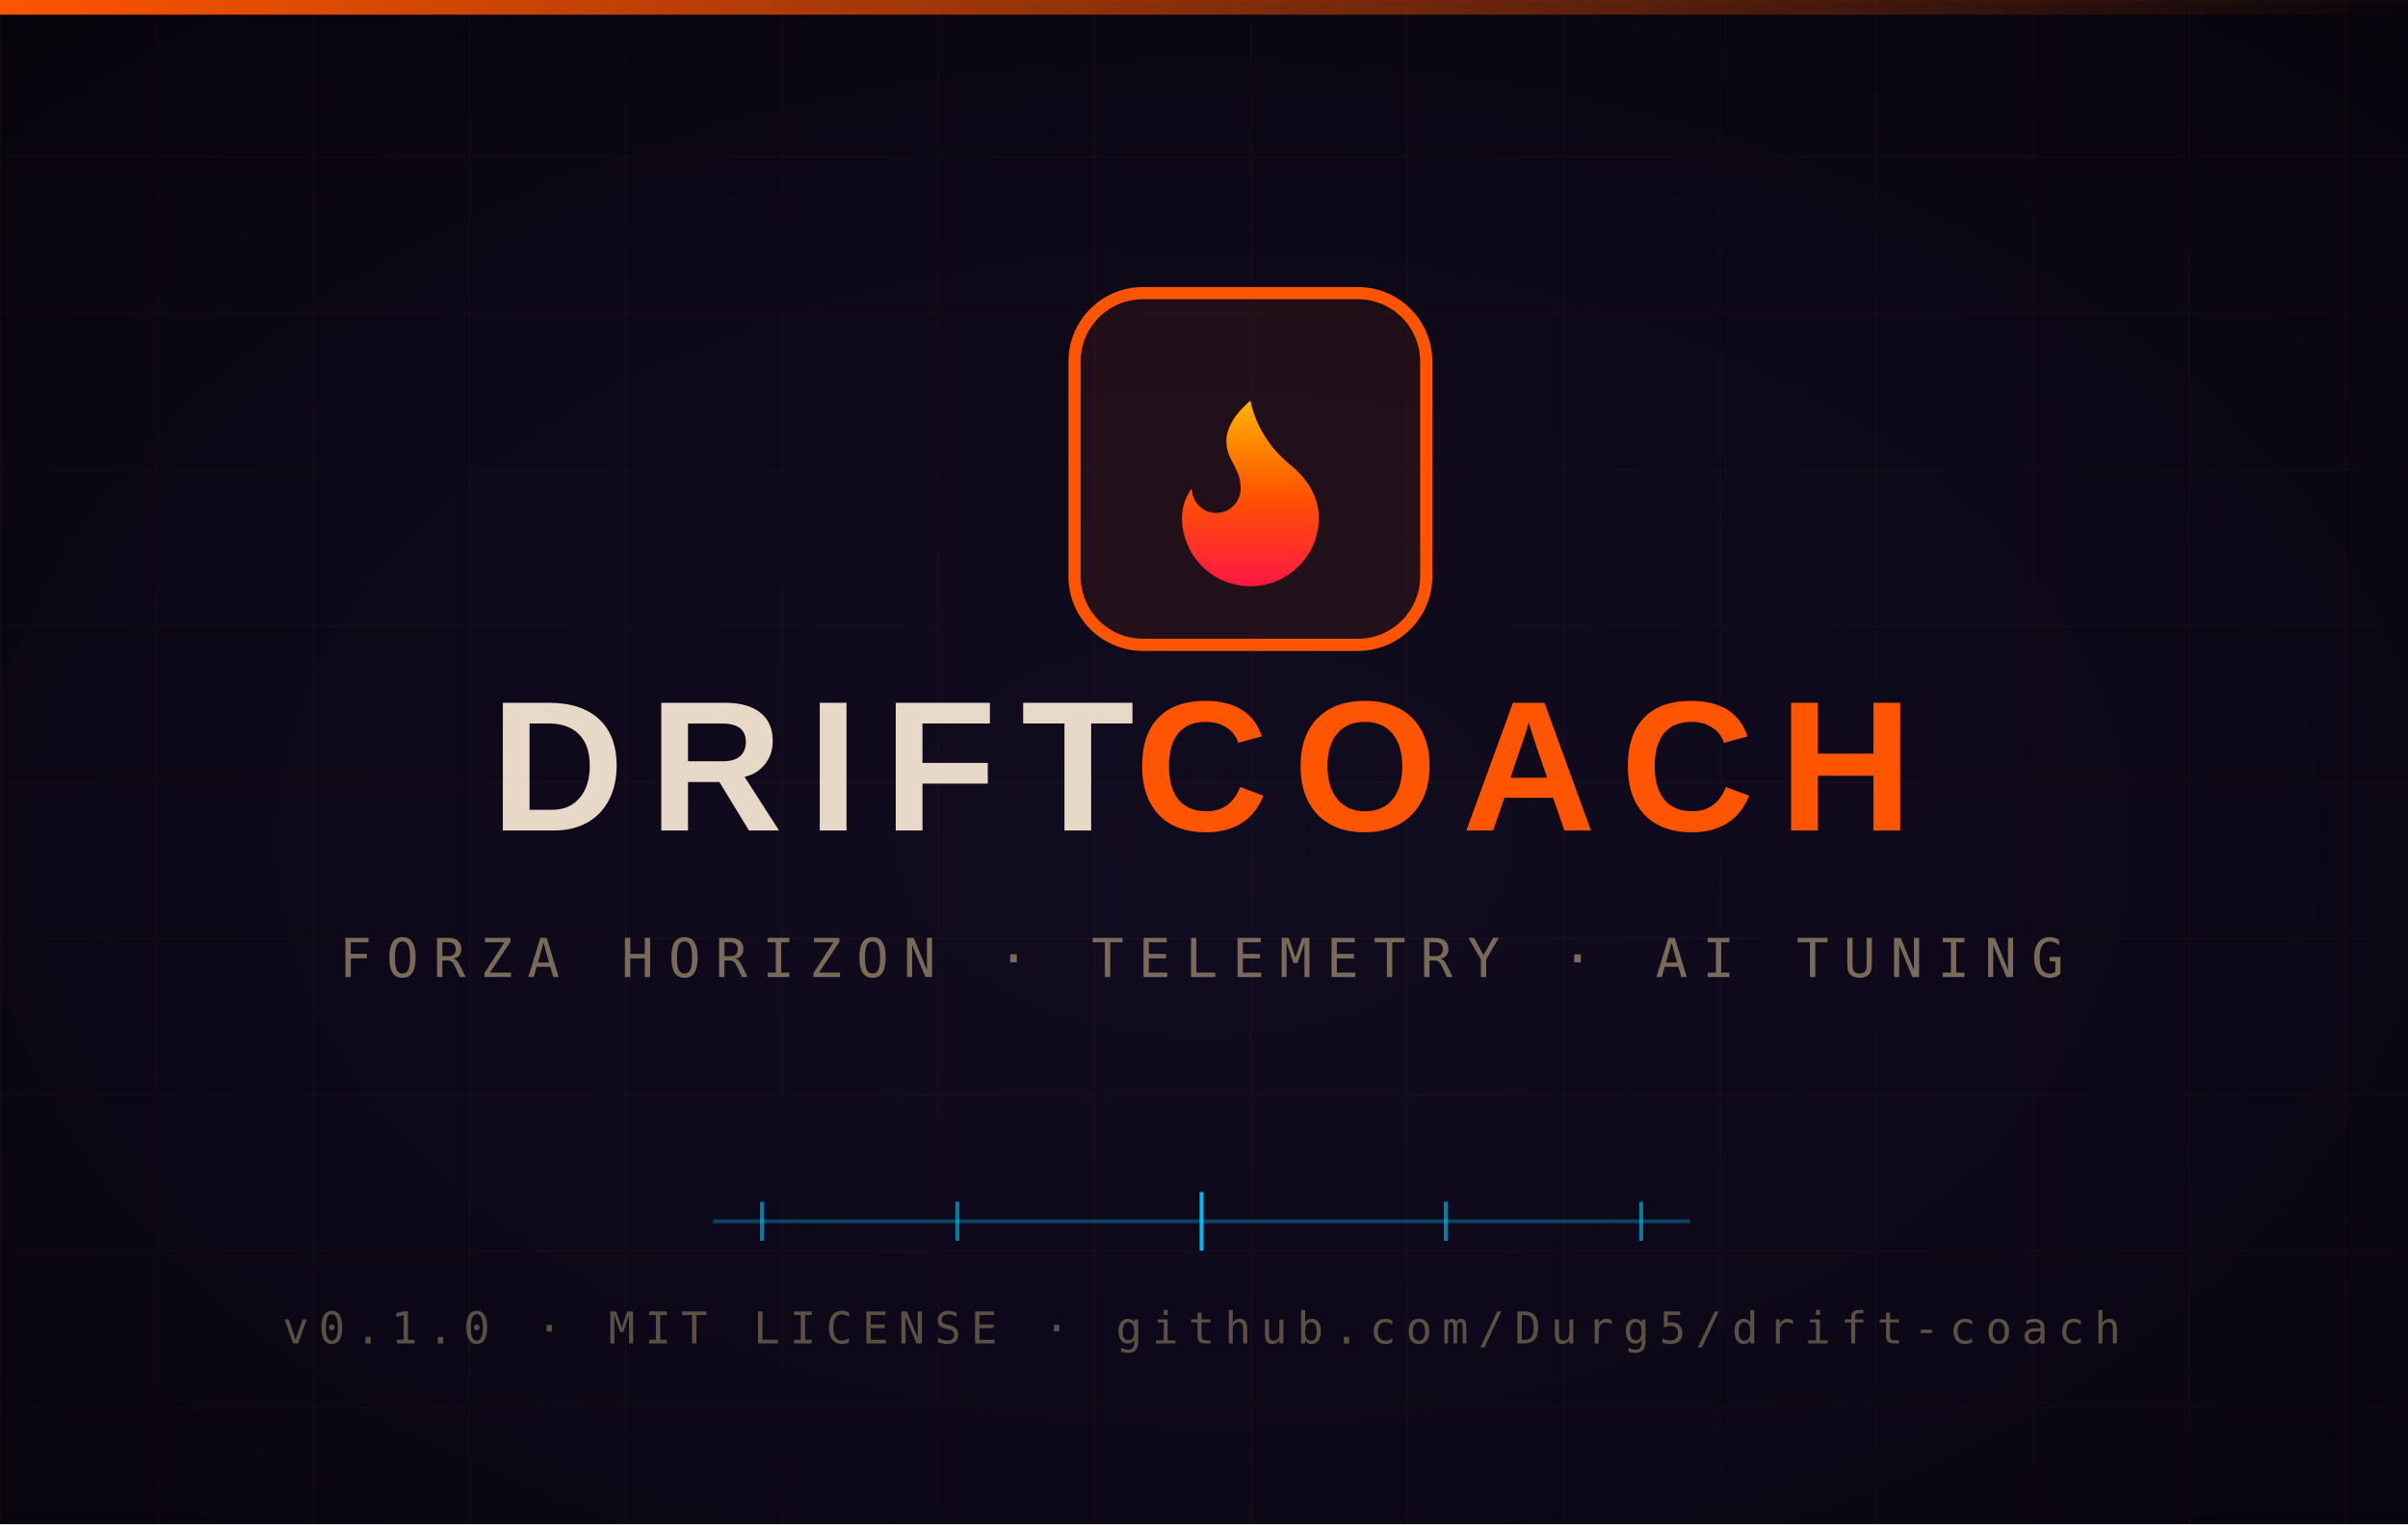
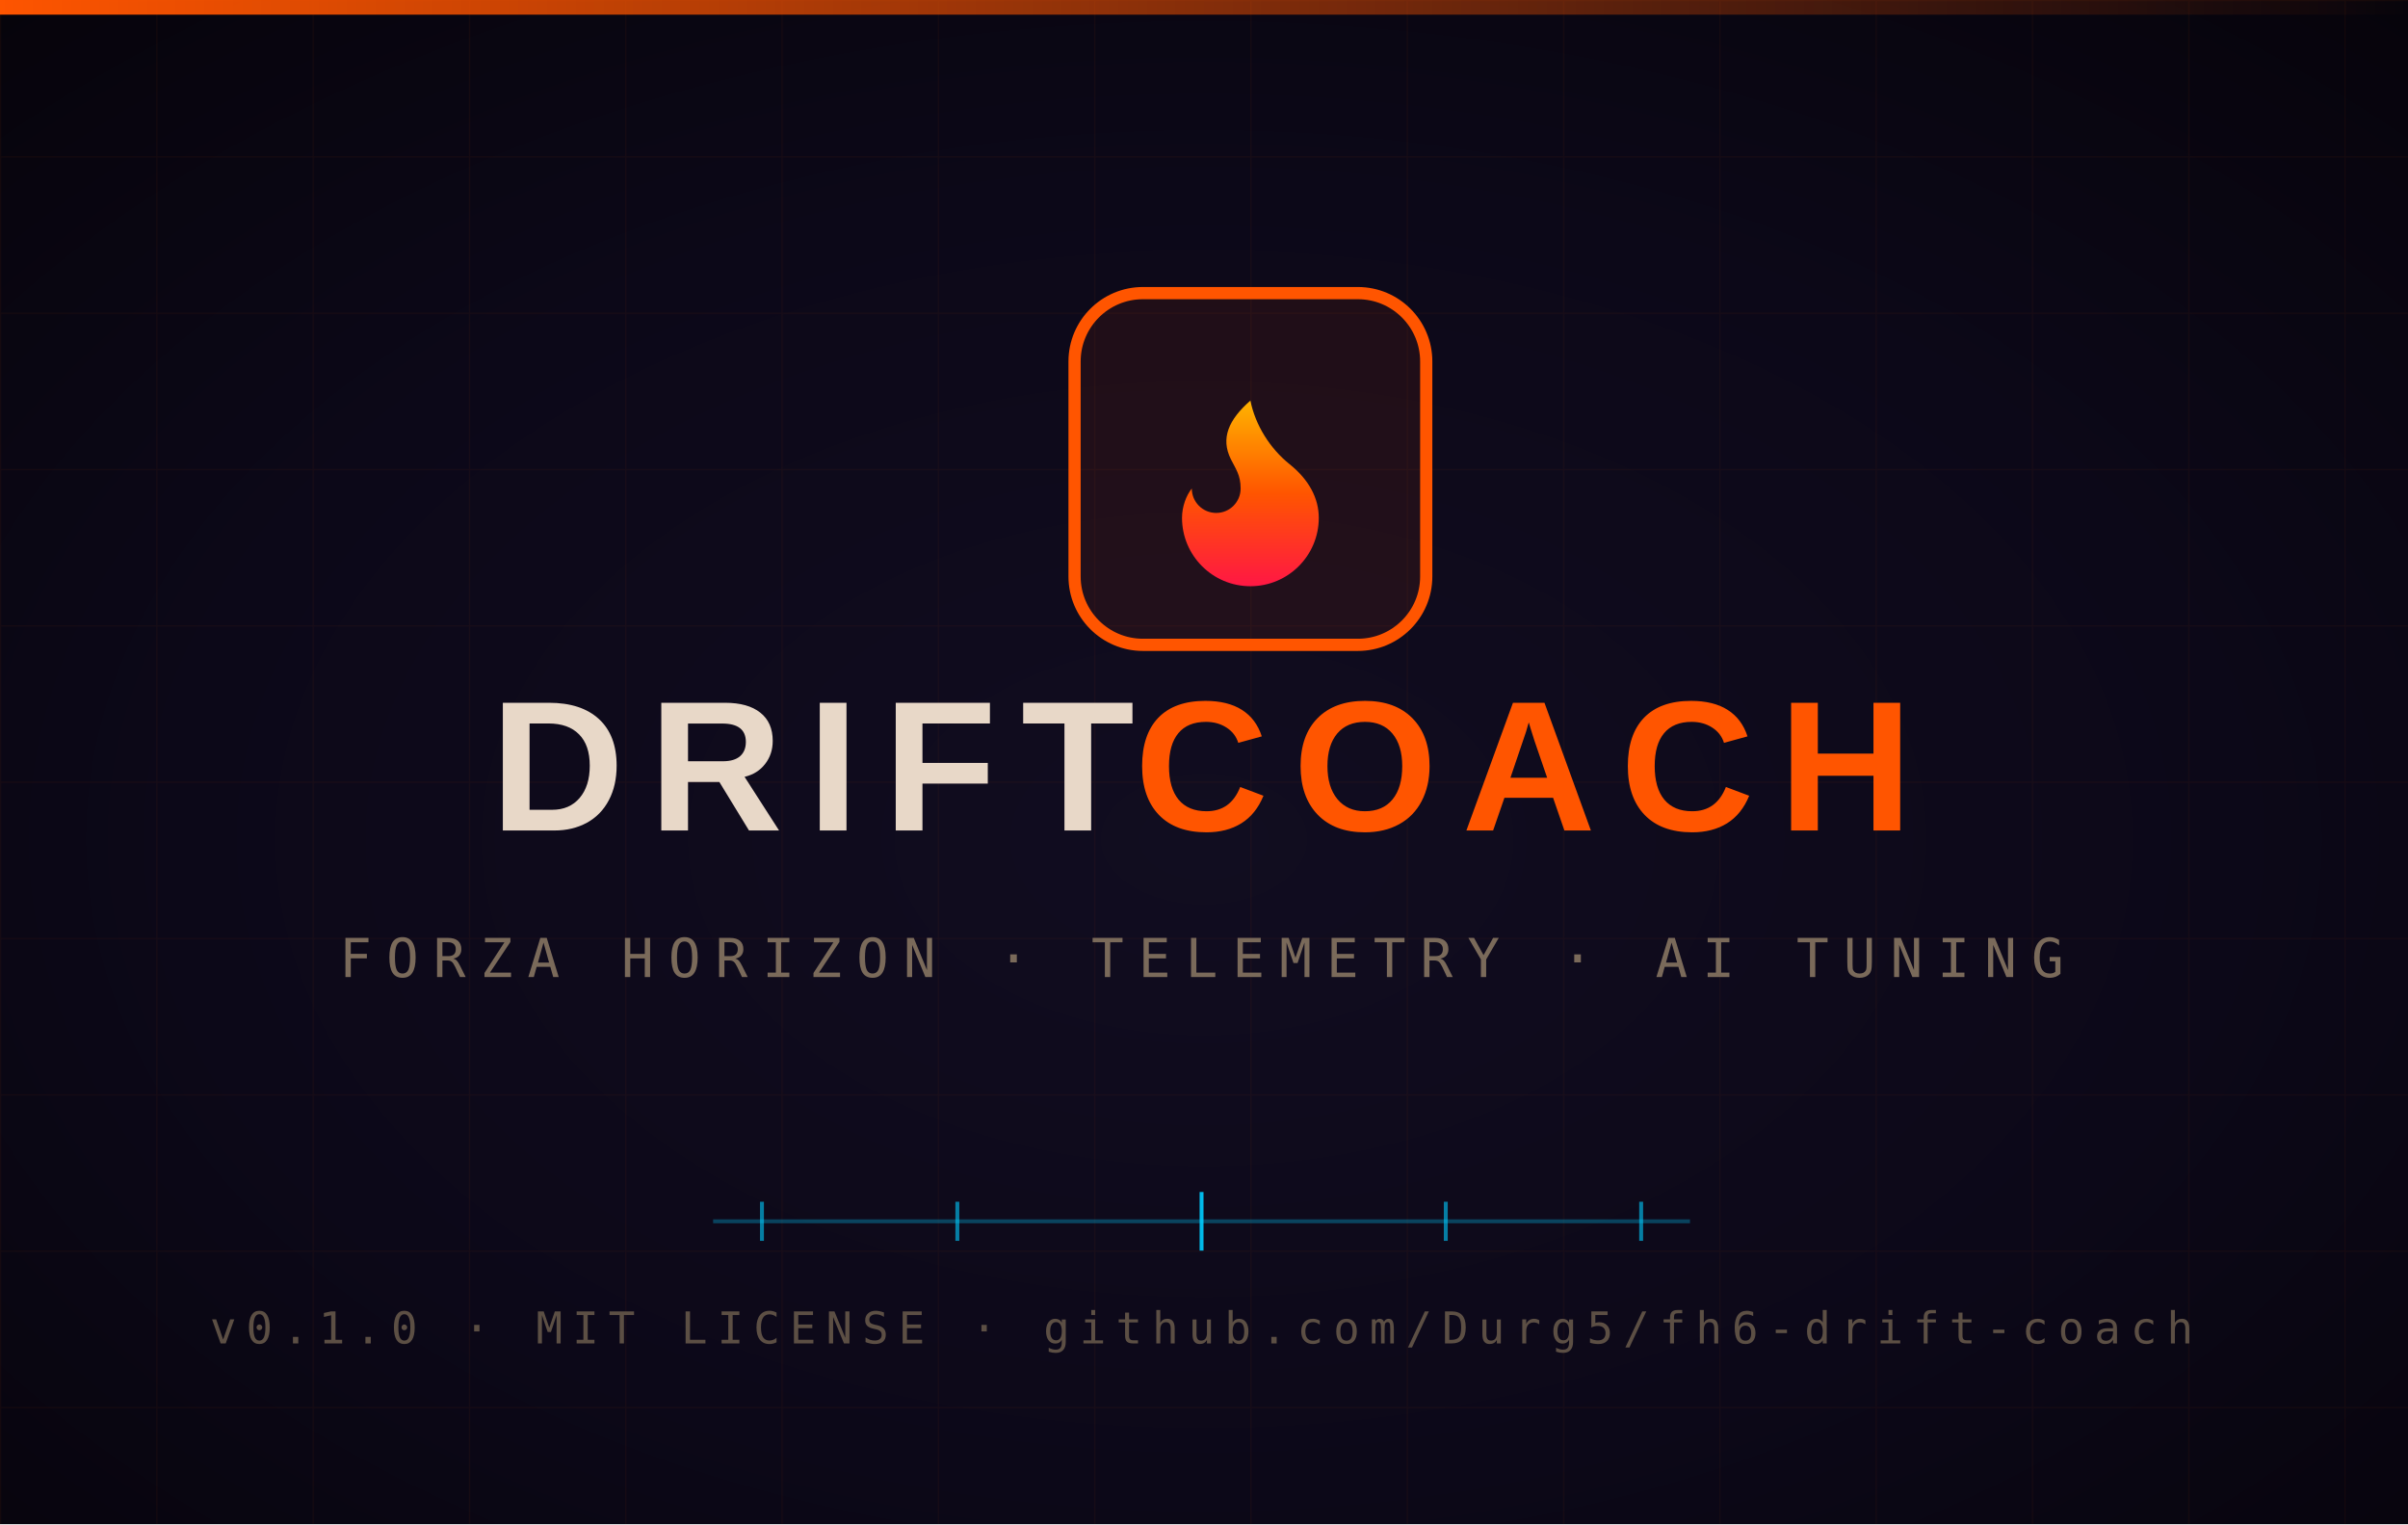
<svg xmlns="http://www.w3.org/2000/svg" width="493" height="312" viewBox="0 0 493 312">
  <defs>
    <radialGradient id="bg" cx="0.5" cy="0.55" r="0.85">
      <stop offset="0" stop-color="#110D20" />
      <stop offset="0.5" stop-color="#0C0818" />
      <stop offset="1" stop-color="#040206" />
    </radialGradient>
    <linearGradient id="flame" x1="0.5" y1="1" x2="0.5" y2="0">
      <stop offset="0" stop-color="#FF1744" />
      <stop offset="0.5" stop-color="#FF5500" />
      <stop offset="1" stop-color="#FFB300" />
    </linearGradient>
    <linearGradient id="topline" x1="0" y1="0" x2="1" y2="0">
      <stop offset="0" stop-color="#FF5500" stop-opacity="1" />
      <stop offset="0.6" stop-color="#FF5500" stop-opacity="0.4" />
      <stop offset="1" stop-color="#FF5500" stop-opacity="0" />
    </linearGradient>
    <pattern id="grid" width="32" height="32" patternUnits="userSpaceOnUse">
      <path d="M32 0 L0 0 0 32" fill="none" stroke="#FF5500" stroke-opacity="0.05" stroke-width="0.5" />
    </pattern>
  </defs>
  <rect width="493" height="312" fill="url(#bg)" />
  <rect width="493" height="312" fill="url(#grid)" />
  <rect y="0" width="493" height="3" fill="url(#topline)" />
  <g transform="translate(220, 60)">
    <rect width="72" height="72" rx="14" ry="14" fill="#FF5500" fill-opacity="0.08" stroke="#FF5500" stroke-width="2.5" />
    <g transform="translate(36, 40) scale(2) translate(-12, -12)">
      <path d="M8.5 14.5A2.5 2.5 0 0 0 11 12c0-1.38-.5-2-1-3-1.072-2.143-.224-4.054 2-6 .5 2.5 2 4.9 4 6.5 2 1.6 3 3.5 3 5.5a7 7 0 1 1-14 0c0-1.153.433-2.294 1-3a2.5 2.5 0 0 0 2.5 2.5z" fill="url(#flame)" />
    </g>
  </g>
  <text x="246" y="170" text-anchor="middle" font-family="Rajdhani, Arial, sans-serif" font-size="38" font-weight="700" letter-spacing="5" fill="#E8D8C8">DRIFT<tspan fill="#FF5500"> COACH</tspan>
  </text>
  <text x="246" y="200" text-anchor="middle" font-family="Share Tech Mono, monospace" font-size="11" letter-spacing="3" fill="#7A6A5A">FORZA HORIZON · TELEMETRY · AI TUNING</text>
  <g transform="translate(146, 250)" stroke="#00CCFF" stroke-width="0.8">
    <line x1="0" y1="0" x2="200" y2="0" opacity="0.3" />
    <line x1="10" y1="-4" x2="10" y2="4" opacity="0.6" />
    <line x1="50" y1="-4" x2="50" y2="4" opacity="0.6" />
    <line x1="100" y1="-6" x2="100" y2="6" opacity="0.9" />
    <line x1="150" y1="-4" x2="150" y2="4" opacity="0.6" />
    <line x1="190" y1="-4" x2="190" y2="4" opacity="0.6" />
  </g>
-   <text x="246" y="275" text-anchor="middle" font-family="Share Tech Mono, monospace" font-size="9" letter-spacing="2" fill="#5C4F44">v0.1.0 · MIT LICENSE · github.com/Durg5/drift-coach</text>
+   <text x="246" y="275" text-anchor="middle" font-family="Share Tech Mono, monospace" font-size="9" letter-spacing="2" fill="#5C4F44">v0.1.0 · MIT LICENSE · github.com/Durg5/fh6-drift-coach</text>
</svg>
